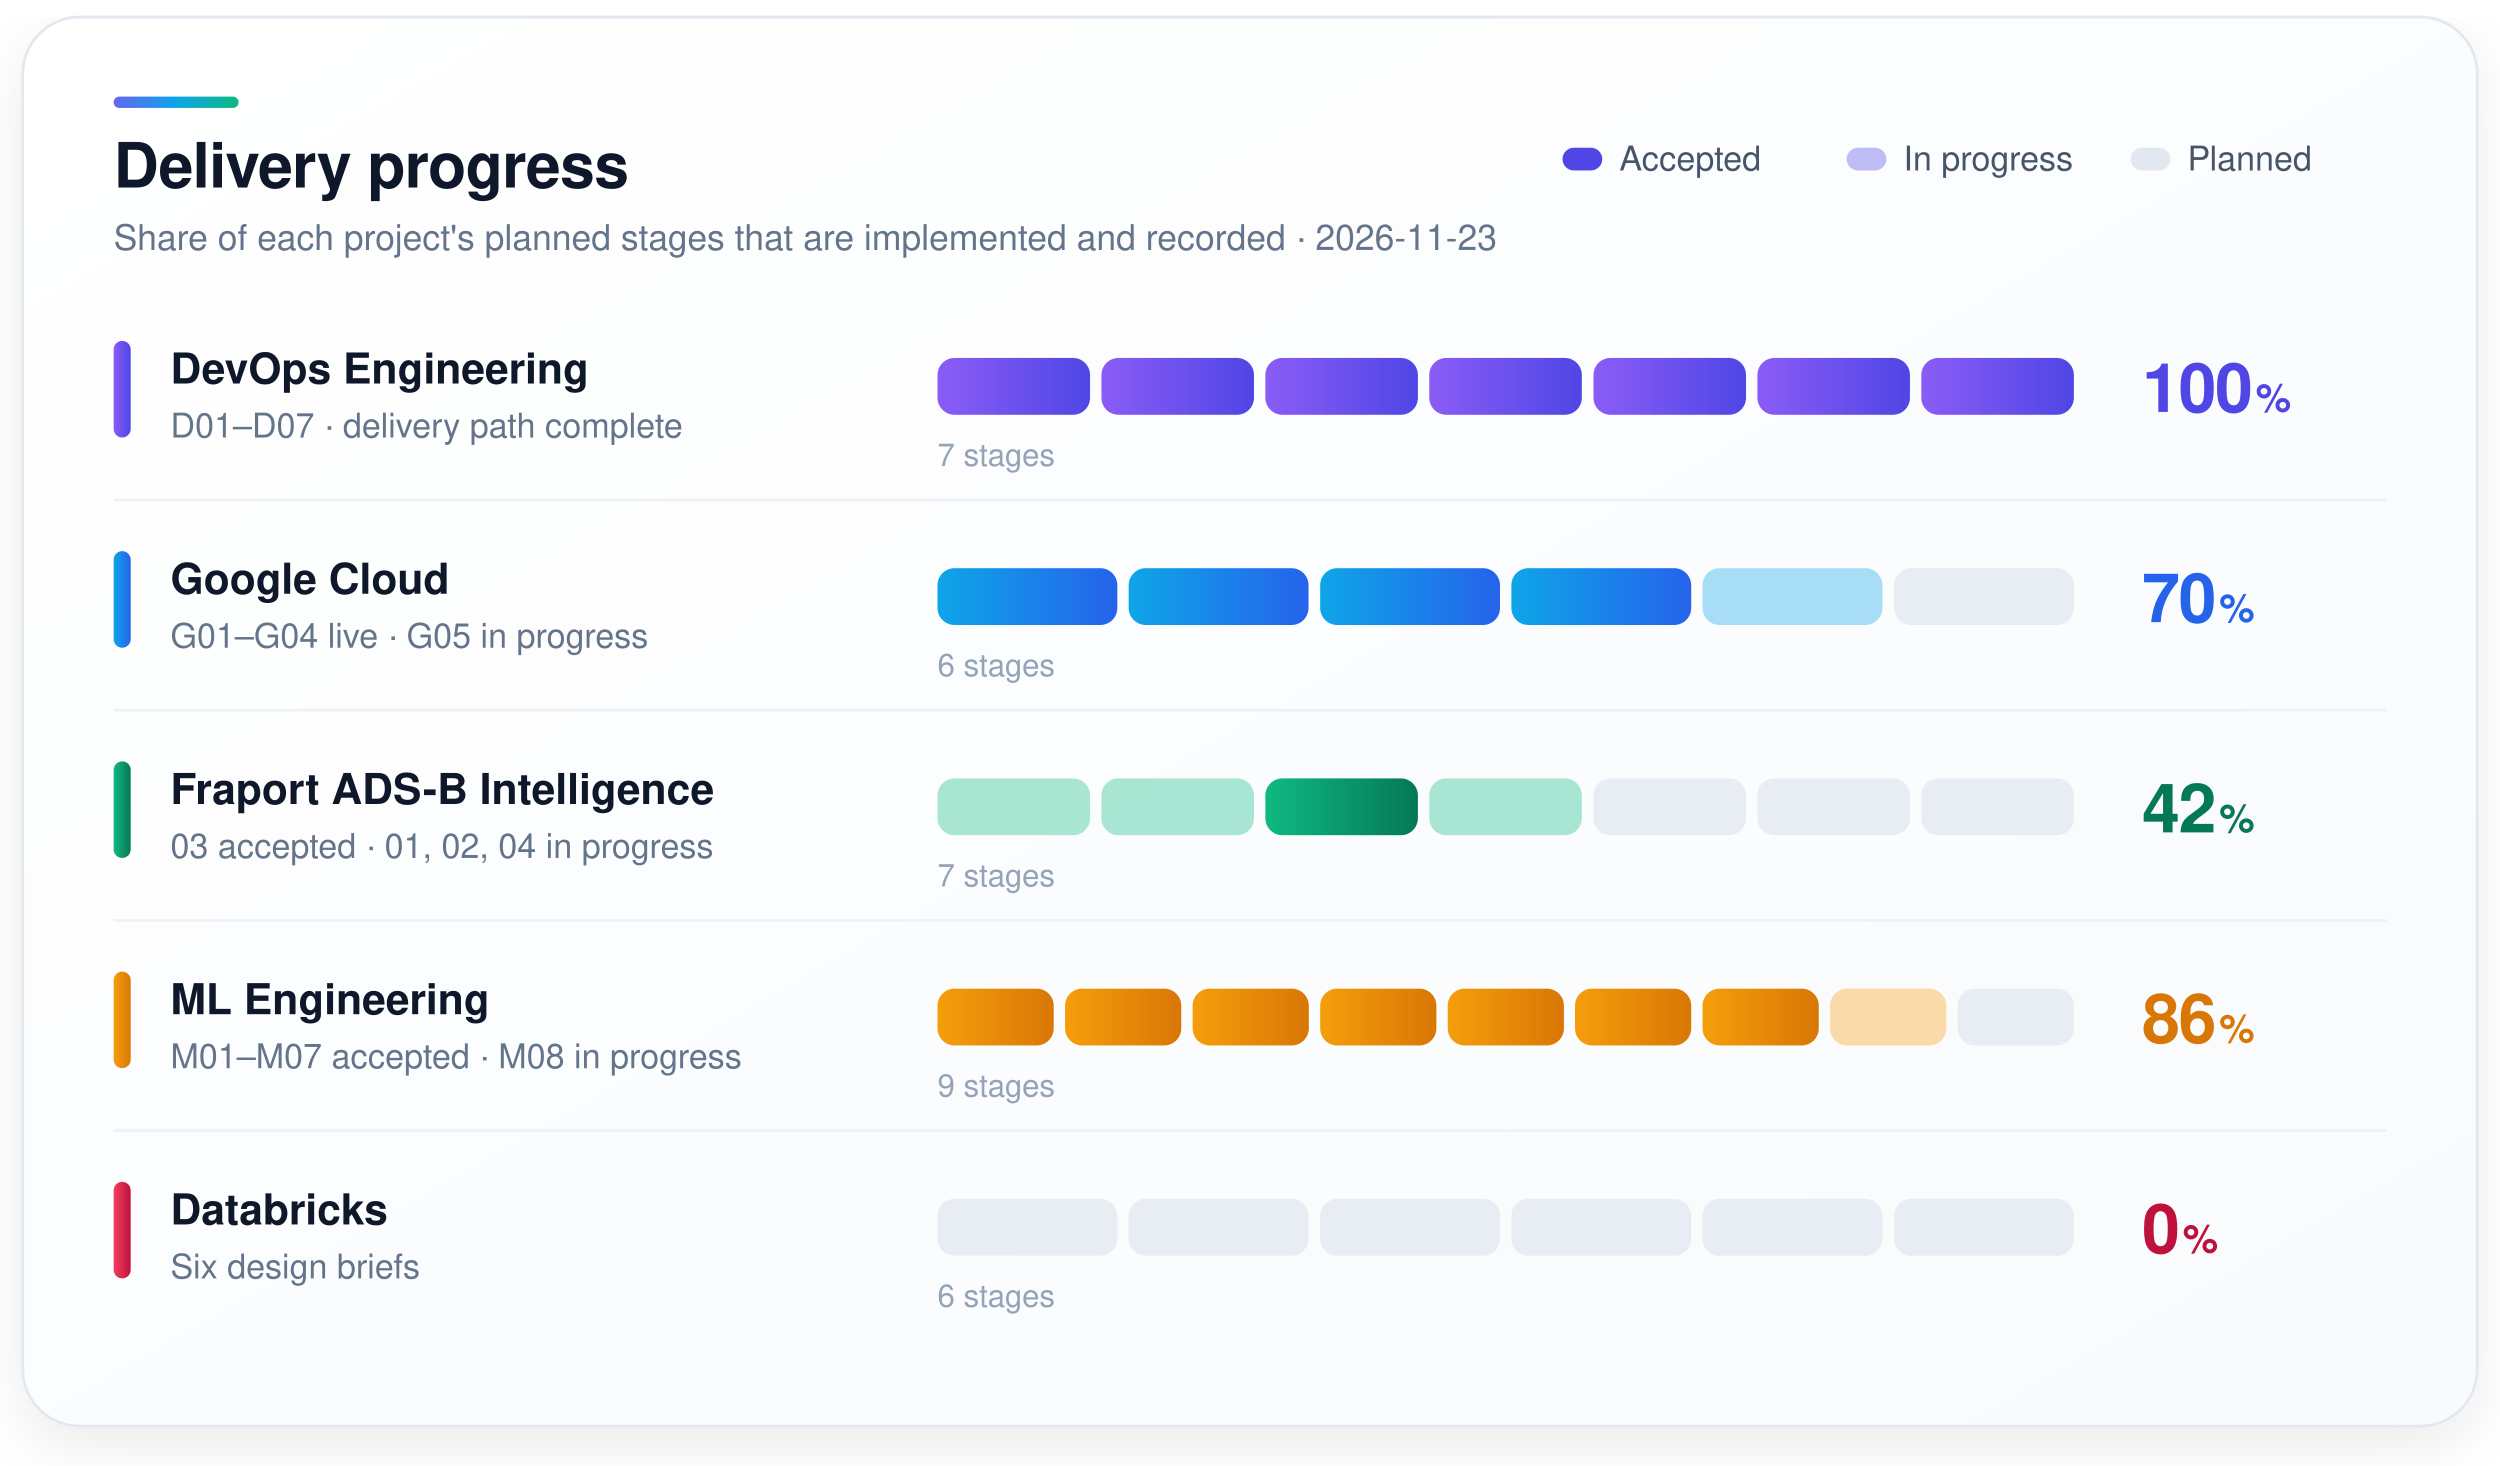
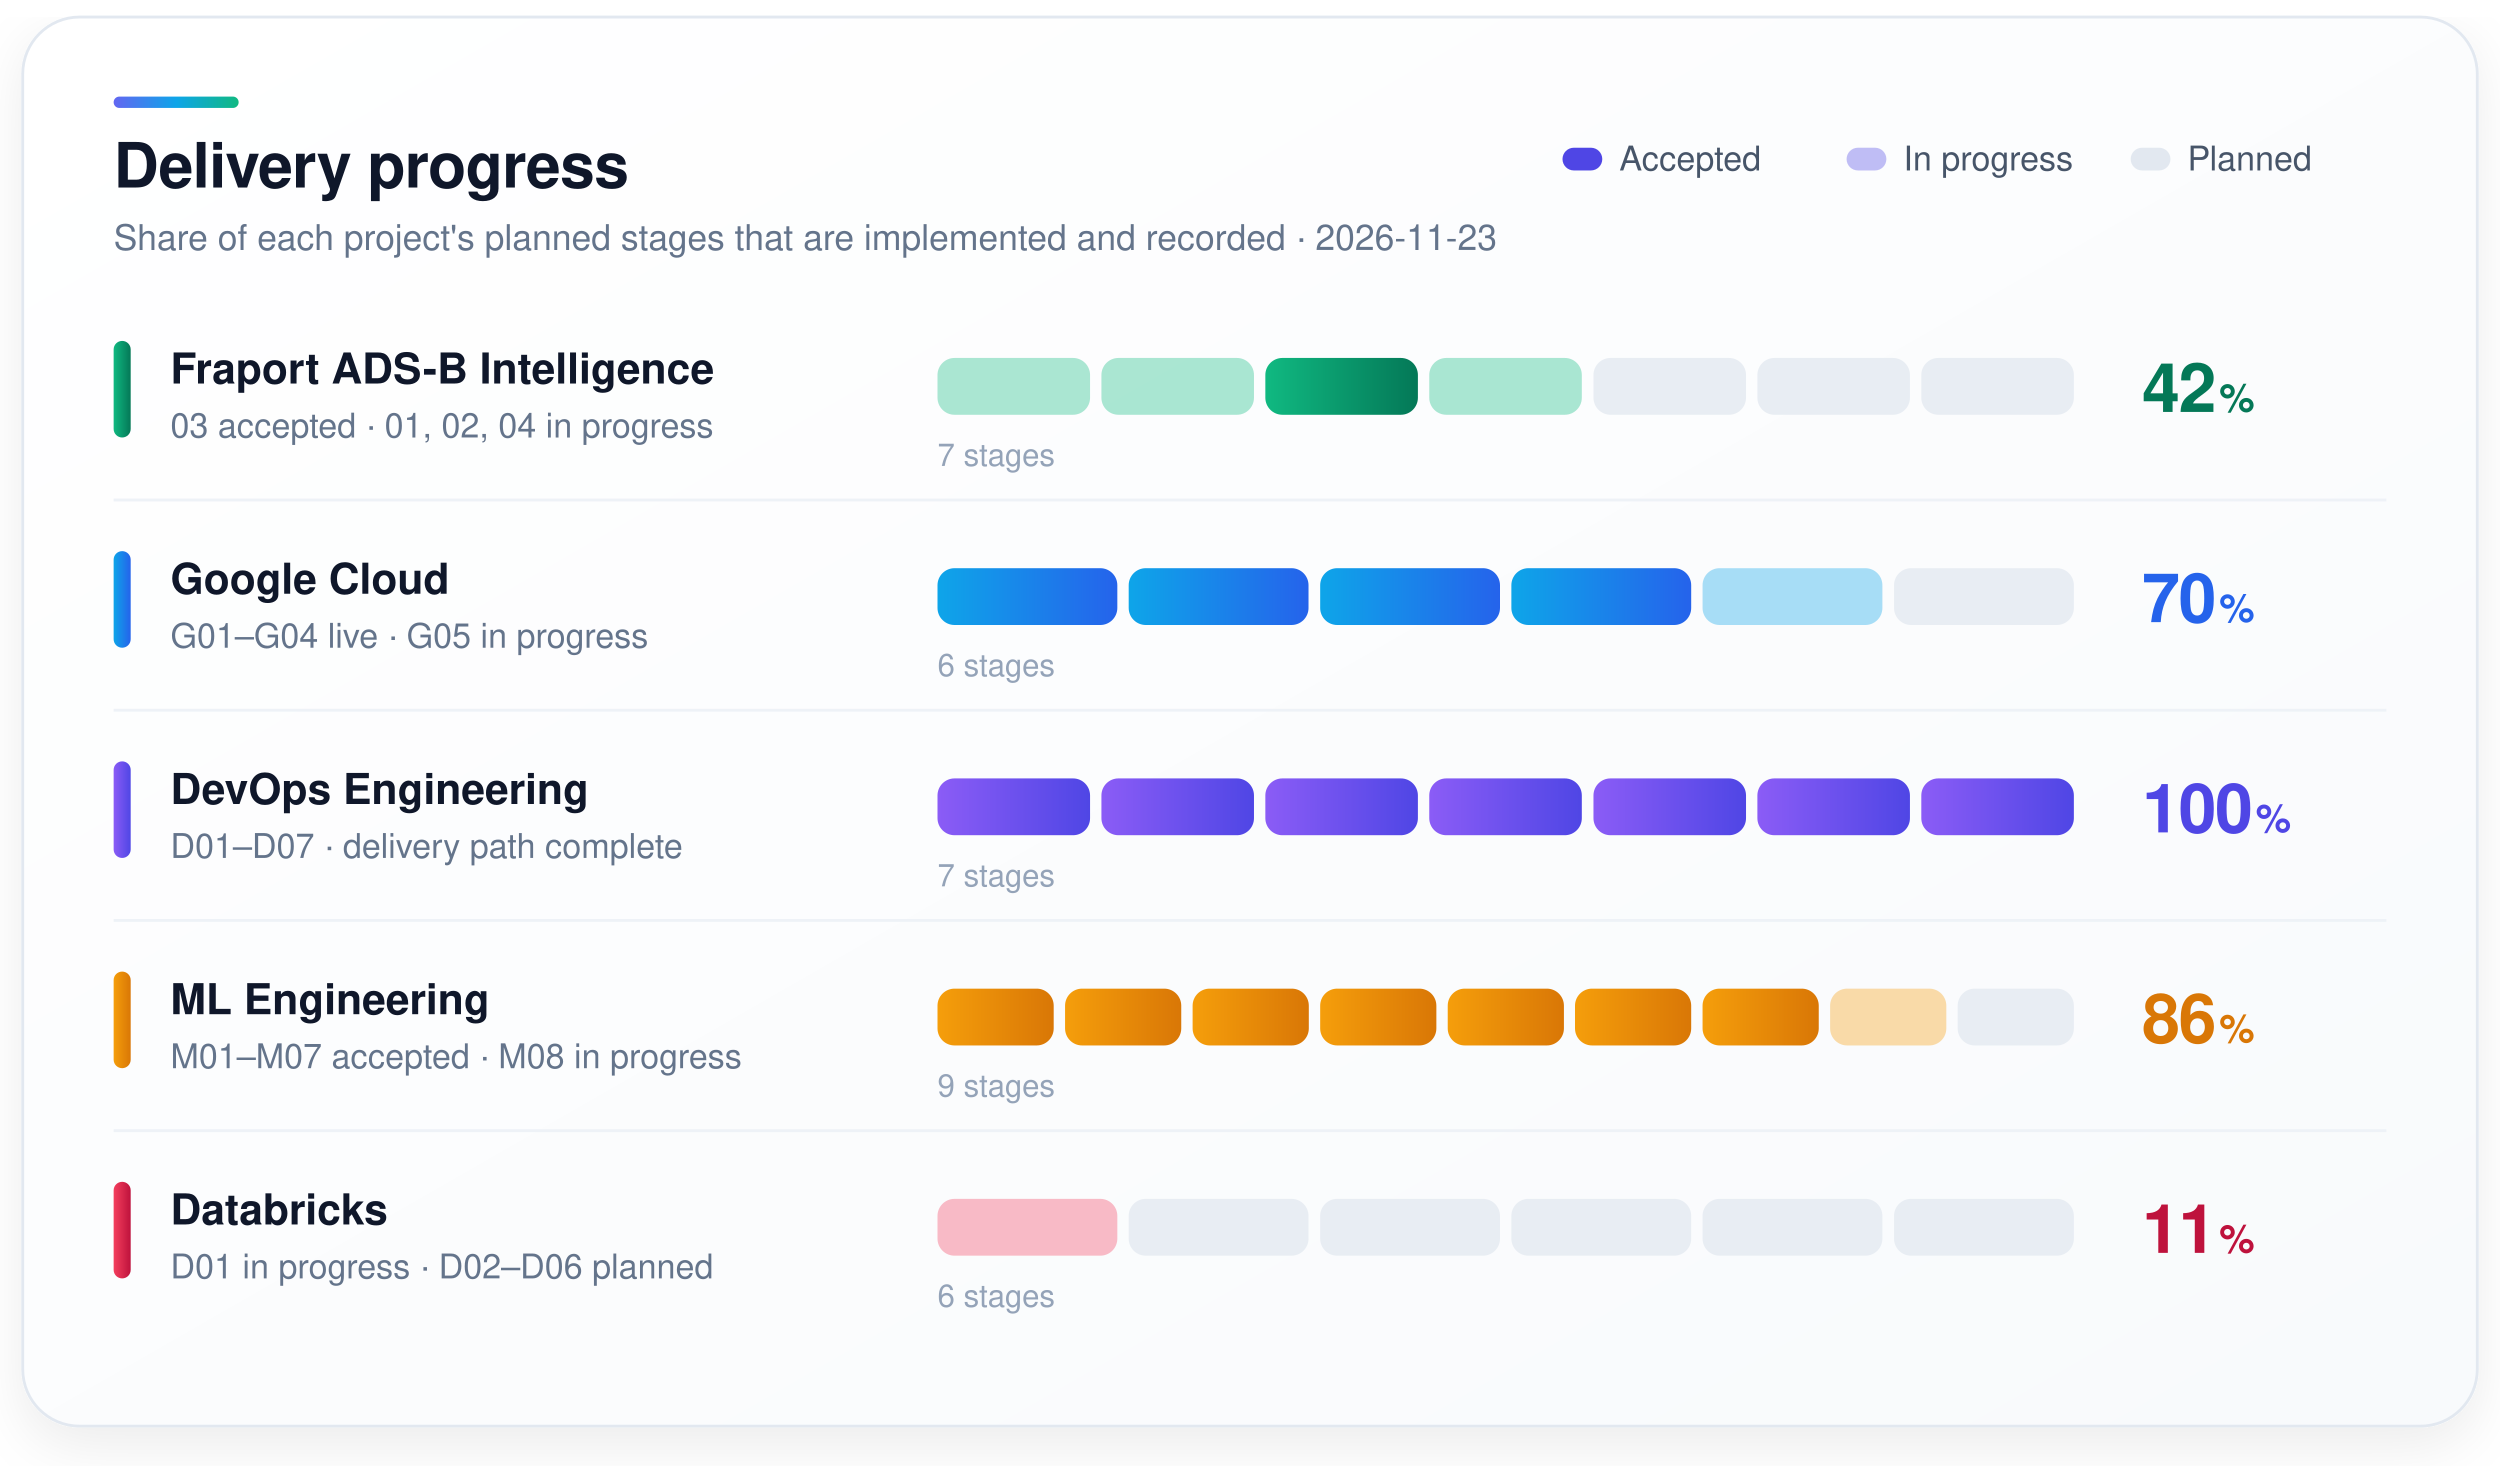
<svg xmlns="http://www.w3.org/2000/svg" width="880" height="516" viewBox="0 0 880 516" font-family="Segoe UI, -apple-system, Helvetica, Arial, sans-serif">
  <defs>
    <linearGradient id="bg" x1="0" y1="0" x2="1" y2="1">
      <stop offset="0" stop-color="#ffffff" />
      <stop offset="1" stop-color="#f8fafc" />
    </linearGradient>
    <linearGradient id="hl" x1="0" x2="1">
      <stop offset="0" stop-color="#6366f1" />
      <stop offset="0.5" stop-color="#0ea5e9" />
      <stop offset="1" stop-color="#10b981" />
    </linearGradient>
    <filter id="sh" x="-5%" y="-5%" width="110%" height="115%">
      <feDropShadow dx="0" dy="6" stdDeviation="10" flood-color="#0f172a" flood-opacity="0.08" />
    </filter>
    <linearGradient id="g0" x1="0" x2="1">
      <stop offset="0" stop-color="#8b5cf6" />
      <stop offset="1" stop-color="#4f46e5" />
    </linearGradient>
    <linearGradient id="g1" x1="0" x2="1">
      <stop offset="0" stop-color="#0ea5e9" />
      <stop offset="1" stop-color="#2563eb" />
    </linearGradient>
    <linearGradient id="g2" x1="0" x2="1">
      <stop offset="0" stop-color="#10b981" />
      <stop offset="1" stop-color="#047857" />
    </linearGradient>
    <linearGradient id="g3" x1="0" x2="1">
      <stop offset="0" stop-color="#f59e0b" />
      <stop offset="1" stop-color="#d97706" />
    </linearGradient>
    <linearGradient id="g4" x1="0" x2="1">
      <stop offset="0" stop-color="#f43f5e" />
      <stop offset="1" stop-color="#be123c" />
    </linearGradient>
  </defs>
  <rect x="8" y="6" width="864" height="496" rx="20" fill="url(#bg)" stroke="#e2e8f0" filter="url(#sh)" />
  <rect x="40" y="34" width="44" height="4" rx="2" fill="url(#hl)" />
  <text x="40" y="66" fill="#0f172a" font-size="22" font-weight="700" letter-spacing="-0.3">Delivery progress</text>
  <text x="40" y="88" fill="#64748b" font-size="12.5">Share of each project's planned stages that are implemented and recorded · 2026-11-23</text>
  <rect x="550" y="52" width="14" height="8" rx="4" fill="#4f46e5" fill-opacity="1" />
  <text x="570" y="60" fill="#475569" font-size="12">Accepted</text>
  <rect x="650" y="52" width="14" height="8" rx="4" fill="#4f46e5" fill-opacity="0.35" />
  <text x="670" y="60" fill="#475569" font-size="12">In progress</text>
  <rect x="750" y="52" width="14" height="8" rx="4" fill="#e2e8f0" fill-opacity="1" />
  <text x="770" y="60" fill="#475569" font-size="12">Planned</text>
-   <rect x="40" y="120" width="6" height="34" rx="3" fill="url(#g0)" />
-   <text x="60" y="135" fill="#0f172a" font-size="15" font-weight="650">DevOps Engineering</text>
-   <text x="60" y="154" fill="#64748b" font-size="12">D01–D07 · delivery path complete</text>
-   <rect x="330.0" y="126" width="53.7" height="20" rx="6" fill="url(#g0)" />
-   <rect x="387.7" y="126" width="53.7" height="20" rx="6" fill="url(#g0)" />
-   <rect x="445.4" y="126" width="53.7" height="20" rx="6" fill="url(#g0)" />
-   <rect x="503.1" y="126" width="53.7" height="20" rx="6" fill="url(#g0)" />
-   <rect x="560.9" y="126" width="53.7" height="20" rx="6" fill="url(#g0)" />
-   <rect x="618.6" y="126" width="53.7" height="20" rx="6" fill="url(#g0)" />
-   <rect x="676.3" y="126" width="53.7" height="20" rx="6" fill="url(#g0)" />
-   <text x="754" y="145" fill="#4f46e5" font-size="24" font-weight="700" letter-spacing="-0.5">100<tspan font-size="14" font-weight="600" dx="1">%</tspan>
+   <rect x="40" y="120" width="6" height="34" rx="3" fill="url(#g2)" />
+   <text x="60" y="135" fill="#0f172a" font-size="15" font-weight="650">Fraport ADS-B Intelligence</text>
+   <text x="60" y="154" fill="#64748b" font-size="12">03 accepted · 01, 02, 04 in progress</text>
+   <rect x="330.0" y="126" width="53.7" height="20" rx="6" fill="#10b981" fill-opacity="0.35" />
+   <rect x="387.7" y="126" width="53.7" height="20" rx="6" fill="#10b981" fill-opacity="0.35" />
+   <rect x="445.4" y="126" width="53.7" height="20" rx="6" fill="url(#g2)" />
+   <rect x="503.1" y="126" width="53.7" height="20" rx="6" fill="#10b981" fill-opacity="0.35" />
+   <rect x="560.9" y="126" width="53.7" height="20" rx="6" fill="#e8edf3" />
+   <rect x="618.6" y="126" width="53.7" height="20" rx="6" fill="#e8edf3" />
+   <rect x="676.3" y="126" width="53.7" height="20" rx="6" fill="#e8edf3" />
+   <text x="754" y="145" fill="#047857" font-size="24" font-weight="700" letter-spacing="-0.5">42<tspan font-size="14" font-weight="600" dx="1">%</tspan>
  </text>
  <text x="330" y="164" fill="#94a3b8" font-size="11">7 stages</text>
  <line x1="40" x2="840" y1="176" y2="176" stroke="#eef2f7" />
  <rect x="40" y="194" width="6" height="34" rx="3" fill="url(#g1)" />
  <text x="60" y="209" fill="#0f172a" font-size="15" font-weight="650">Google Cloud</text>
  <text x="60" y="228" fill="#64748b" font-size="12">G01–G04 live · G05 in progress</text>
  <rect x="330.0" y="200" width="63.3" height="20" rx="6" fill="url(#g1)" />
  <rect x="397.3" y="200" width="63.3" height="20" rx="6" fill="url(#g1)" />
  <rect x="464.7" y="200" width="63.3" height="20" rx="6" fill="url(#g1)" />
  <rect x="532.0" y="200" width="63.3" height="20" rx="6" fill="url(#g1)" />
  <rect x="599.3" y="200" width="63.3" height="20" rx="6" fill="#0ea5e9" fill-opacity="0.35" />
  <rect x="666.7" y="200" width="63.3" height="20" rx="6" fill="#e8edf3" />
  <text x="754" y="219" fill="#2563eb" font-size="24" font-weight="700" letter-spacing="-0.5">70<tspan font-size="14" font-weight="600" dx="1">%</tspan>
  </text>
  <text x="330" y="238" fill="#94a3b8" font-size="11">6 stages</text>
  <line x1="40" x2="840" y1="250" y2="250" stroke="#eef2f7" />
-   <rect x="40" y="268" width="6" height="34" rx="3" fill="url(#g2)" />
-   <text x="60" y="283" fill="#0f172a" font-size="15" font-weight="650">Fraport ADS-B Intelligence</text>
-   <text x="60" y="302" fill="#64748b" font-size="12">03 accepted · 01, 02, 04 in progress</text>
-   <rect x="330.0" y="274" width="53.7" height="20" rx="6" fill="#10b981" fill-opacity="0.35" />
-   <rect x="387.7" y="274" width="53.7" height="20" rx="6" fill="#10b981" fill-opacity="0.35" />
-   <rect x="445.4" y="274" width="53.7" height="20" rx="6" fill="url(#g2)" />
-   <rect x="503.1" y="274" width="53.7" height="20" rx="6" fill="#10b981" fill-opacity="0.35" />
-   <rect x="560.9" y="274" width="53.7" height="20" rx="6" fill="#e8edf3" />
-   <rect x="618.6" y="274" width="53.7" height="20" rx="6" fill="#e8edf3" />
-   <rect x="676.3" y="274" width="53.7" height="20" rx="6" fill="#e8edf3" />
-   <text x="754" y="293" fill="#047857" font-size="24" font-weight="700" letter-spacing="-0.5">42<tspan font-size="14" font-weight="600" dx="1">%</tspan>
+   <rect x="40" y="268" width="6" height="34" rx="3" fill="url(#g0)" />
+   <text x="60" y="283" fill="#0f172a" font-size="15" font-weight="650">DevOps Engineering</text>
+   <text x="60" y="302" fill="#64748b" font-size="12">D01–D07 · delivery path complete</text>
+   <rect x="330.0" y="274" width="53.7" height="20" rx="6" fill="url(#g0)" />
+   <rect x="387.7" y="274" width="53.7" height="20" rx="6" fill="url(#g0)" />
+   <rect x="445.4" y="274" width="53.7" height="20" rx="6" fill="url(#g0)" />
+   <rect x="503.1" y="274" width="53.7" height="20" rx="6" fill="url(#g0)" />
+   <rect x="560.9" y="274" width="53.7" height="20" rx="6" fill="url(#g0)" />
+   <rect x="618.6" y="274" width="53.7" height="20" rx="6" fill="url(#g0)" />
+   <rect x="676.3" y="274" width="53.7" height="20" rx="6" fill="url(#g0)" />
+   <text x="754" y="293" fill="#4f46e5" font-size="24" font-weight="700" letter-spacing="-0.5">100<tspan font-size="14" font-weight="600" dx="1">%</tspan>
  </text>
  <text x="330" y="312" fill="#94a3b8" font-size="11">7 stages</text>
  <line x1="40" x2="840" y1="324" y2="324" stroke="#eef2f7" />
  <rect x="40" y="342" width="6" height="34" rx="3" fill="url(#g3)" />
  <text x="60" y="357" fill="#0f172a" font-size="15" font-weight="650">ML Engineering</text>
  <text x="60" y="376" fill="#64748b" font-size="12">M01–M07 accepted · M08 in progress</text>
  <rect x="330.0" y="348" width="40.9" height="20" rx="6" fill="url(#g3)" />
  <rect x="374.9" y="348" width="40.9" height="20" rx="6" fill="url(#g3)" />
  <rect x="419.8" y="348" width="40.9" height="20" rx="6" fill="url(#g3)" />
  <rect x="464.7" y="348" width="40.9" height="20" rx="6" fill="url(#g3)" />
  <rect x="509.6" y="348" width="40.9" height="20" rx="6" fill="url(#g3)" />
  <rect x="554.4" y="348" width="40.9" height="20" rx="6" fill="url(#g3)" />
  <rect x="599.3" y="348" width="40.9" height="20" rx="6" fill="url(#g3)" />
  <rect x="644.2" y="348" width="40.9" height="20" rx="6" fill="#f59e0b" fill-opacity="0.35" />
  <rect x="689.1" y="348" width="40.9" height="20" rx="6" fill="#e8edf3" />
  <text x="754" y="367" fill="#d97706" font-size="24" font-weight="700" letter-spacing="-0.5">86<tspan font-size="14" font-weight="600" dx="1">%</tspan>
  </text>
  <text x="330" y="386" fill="#94a3b8" font-size="11">9 stages</text>
  <line x1="40" x2="840" y1="398" y2="398" stroke="#eef2f7" />
  <rect x="40" y="416" width="6" height="34" rx="3" fill="url(#g4)" />
  <text x="60" y="431" fill="#0f172a" font-size="15" font-weight="650">Databricks</text>
-   <text x="60" y="450" fill="#64748b" font-size="12">Six design briefs</text>
-   <rect x="330.0" y="422" width="63.3" height="20" rx="6" fill="#e8edf3" />
+   <text x="60" y="450" fill="#64748b" font-size="12">D01 in progress · D02–D06 planned</text>
+   <rect x="330.0" y="422" width="63.3" height="20" rx="6" fill="#f43f5e" fill-opacity="0.35" />
  <rect x="397.3" y="422" width="63.3" height="20" rx="6" fill="#e8edf3" />
  <rect x="464.7" y="422" width="63.3" height="20" rx="6" fill="#e8edf3" />
  <rect x="532.0" y="422" width="63.3" height="20" rx="6" fill="#e8edf3" />
  <rect x="599.3" y="422" width="63.3" height="20" rx="6" fill="#e8edf3" />
  <rect x="666.7" y="422" width="63.3" height="20" rx="6" fill="#e8edf3" />
-   <text x="754" y="441" fill="#be123c" font-size="24" font-weight="700" letter-spacing="-0.5">0<tspan font-size="14" font-weight="600" dx="1">%</tspan>
+   <text x="754" y="441" fill="#be123c" font-size="24" font-weight="700" letter-spacing="-0.5">11<tspan font-size="14" font-weight="600" dx="1">%</tspan>
  </text>
  <text x="330" y="460" fill="#94a3b8" font-size="11">6 stages</text>
</svg>
